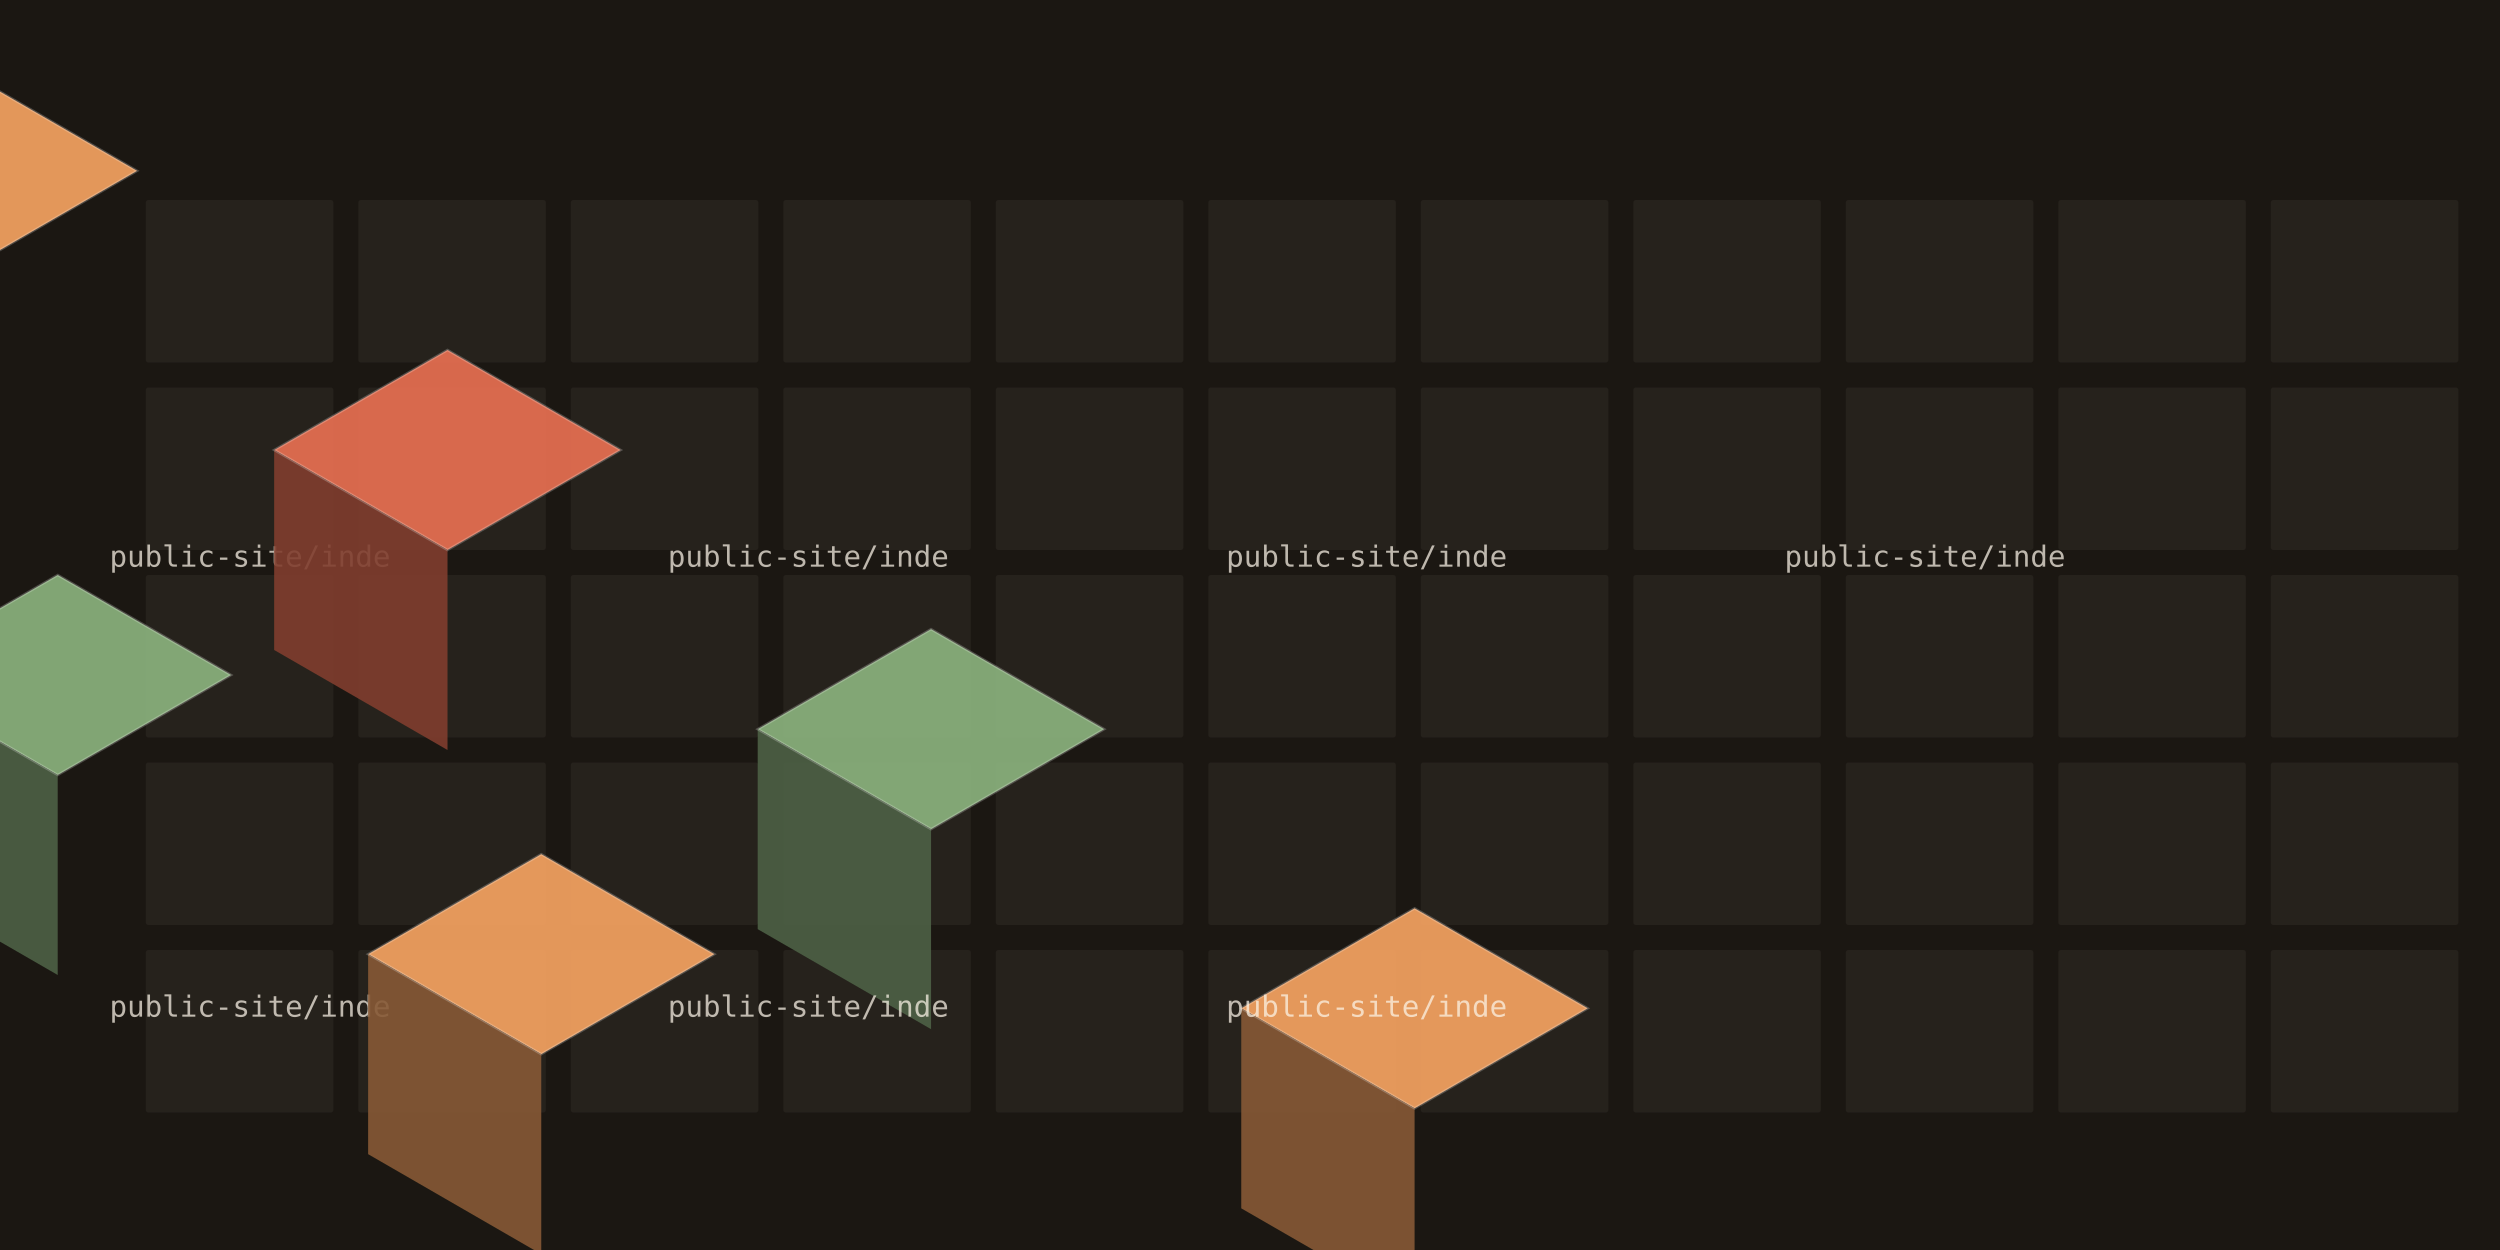
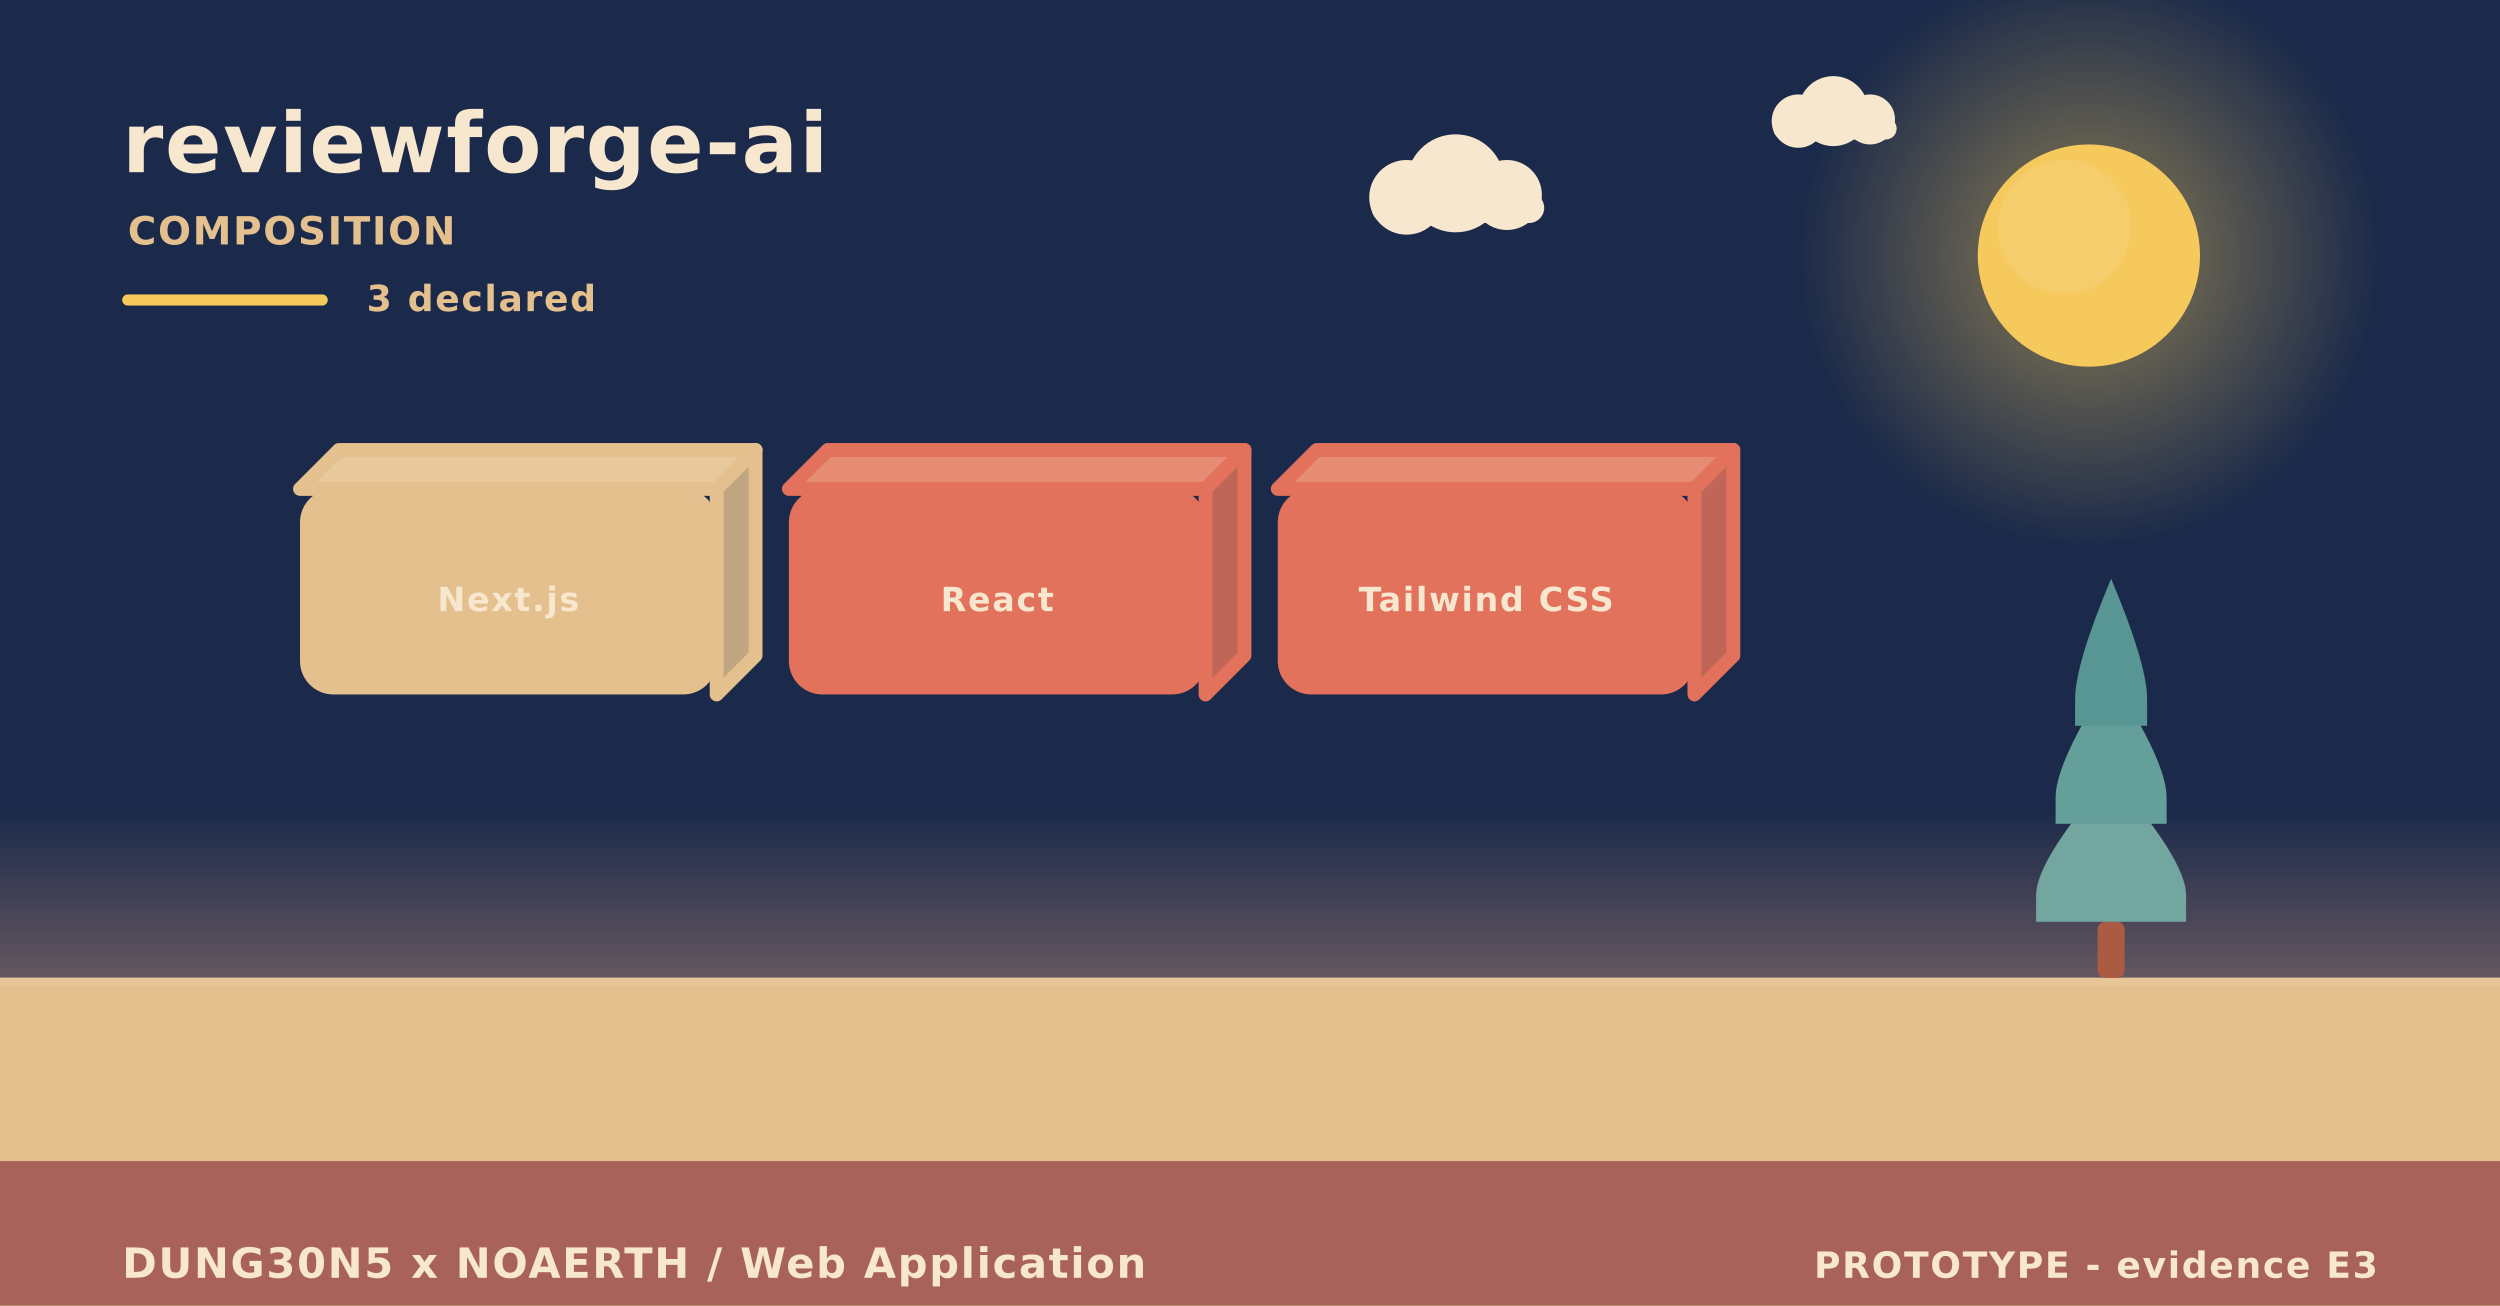
- <svg xmlns="http://www.w3.org/2000/svg" viewBox="0 0 1200 600" width="1200" height="600" role="img" aria-label="reviewforge-ai component map">
-   <rect width="1200" height="600" fill="#1b1712" />
-   <defs>
-     <linearGradient id="gc" x1="0" y1="0" x2="1" y2="1">
-       <stop offset="0%" stop-color="#f4a261" />
-       <stop offset="100%" stop-color="#e76f51" />
-     </linearGradient>
-   </defs>
-   <rect x="70.00" y="96.00" width="90.00" height="78.00" rx="1.20" fill="#fdf6e9" opacity="0.05" />
-   <rect x="172.00" y="96.00" width="90.00" height="78.00" rx="1.20" fill="#fdf6e9" opacity="0.05" />
-   <rect x="274.00" y="96.00" width="90.00" height="78.00" rx="1.20" fill="#fdf6e9" opacity="0.05" />
-   <rect x="376.00" y="96.00" width="90.00" height="78.00" rx="1.20" fill="#fdf6e9" opacity="0.05" />
-   <rect x="478.00" y="96.00" width="90.00" height="78.00" rx="1.20" fill="#fdf6e9" opacity="0.05" />
-   <rect x="580.00" y="96.00" width="90.00" height="78.00" rx="1.20" fill="#fdf6e9" opacity="0.05" />
-   <rect x="682.00" y="96.00" width="90.00" height="78.00" rx="1.20" fill="#fdf6e9" opacity="0.05" />
-   <rect x="784.00" y="96.00" width="90.00" height="78.00" rx="1.20" fill="#fdf6e9" opacity="0.05" />
-   <rect x="886.00" y="96.00" width="90.00" height="78.00" rx="1.20" fill="#fdf6e9" opacity="0.05" />
-   <rect x="988.00" y="96.00" width="90.00" height="78.00" rx="1.20" fill="#fdf6e9" opacity="0.05" />
-   <rect x="1090.00" y="96.00" width="90.00" height="78.00" rx="1.20" fill="#fdf6e9" opacity="0.05" />
-   <rect x="70.00" y="186.00" width="90.00" height="78.00" rx="1.20" fill="#fdf6e9" opacity="0.05" />
-   <rect x="172.00" y="186.00" width="90.00" height="78.00" rx="1.20" fill="#fdf6e9" opacity="0.05" />
-   <rect x="274.00" y="186.00" width="90.00" height="78.00" rx="1.20" fill="#fdf6e9" opacity="0.05" />
-   <rect x="376.00" y="186.00" width="90.00" height="78.00" rx="1.20" fill="#fdf6e9" opacity="0.05" />
-   <rect x="478.00" y="186.00" width="90.00" height="78.00" rx="1.20" fill="#fdf6e9" opacity="0.05" />
-   <rect x="580.00" y="186.00" width="90.00" height="78.00" rx="1.20" fill="#fdf6e9" opacity="0.05" />
-   <rect x="682.00" y="186.00" width="90.00" height="78.00" rx="1.20" fill="#fdf6e9" opacity="0.05" />
-   <rect x="784.00" y="186.00" width="90.00" height="78.00" rx="1.20" fill="#fdf6e9" opacity="0.05" />
-   <rect x="886.00" y="186.00" width="90.00" height="78.00" rx="1.20" fill="#fdf6e9" opacity="0.05" />
-   <rect x="988.00" y="186.00" width="90.00" height="78.00" rx="1.20" fill="#fdf6e9" opacity="0.05" />
-   <rect x="1090.00" y="186.00" width="90.00" height="78.00" rx="1.20" fill="#fdf6e9" opacity="0.05" />
-   <rect x="70.00" y="276.00" width="90.00" height="78.00" rx="1.20" fill="#fdf6e9" opacity="0.05" />
-   <rect x="172.00" y="276.00" width="90.00" height="78.00" rx="1.20" fill="#fdf6e9" opacity="0.05" />
-   <rect x="274.00" y="276.00" width="90.00" height="78.00" rx="1.20" fill="#fdf6e9" opacity="0.05" />
-   <rect x="376.00" y="276.00" width="90.00" height="78.00" rx="1.20" fill="#fdf6e9" opacity="0.05" />
-   <rect x="478.00" y="276.00" width="90.00" height="78.00" rx="1.20" fill="#fdf6e9" opacity="0.05" />
-   <rect x="580.00" y="276.00" width="90.00" height="78.00" rx="1.20" fill="#fdf6e9" opacity="0.05" />
-   <rect x="682.00" y="276.00" width="90.00" height="78.00" rx="1.20" fill="#fdf6e9" opacity="0.05" />
-   <rect x="784.00" y="276.00" width="90.00" height="78.00" rx="1.20" fill="#fdf6e9" opacity="0.05" />
-   <rect x="886.00" y="276.00" width="90.00" height="78.00" rx="1.20" fill="#fdf6e9" opacity="0.05" />
-   <rect x="988.00" y="276.00" width="90.00" height="78.00" rx="1.20" fill="#fdf6e9" opacity="0.05" />
-   <rect x="1090.00" y="276.00" width="90.00" height="78.00" rx="1.20" fill="#fdf6e9" opacity="0.05" />
-   <rect x="70.00" y="366.00" width="90.00" height="78.00" rx="1.20" fill="#fdf6e9" opacity="0.05" />
-   <rect x="172.00" y="366.00" width="90.00" height="78.00" rx="1.20" fill="#fdf6e9" opacity="0.05" />
-   <rect x="274.00" y="366.00" width="90.00" height="78.00" rx="1.20" fill="#fdf6e9" opacity="0.05" />
-   <rect x="376.00" y="366.00" width="90.00" height="78.00" rx="1.20" fill="#fdf6e9" opacity="0.05" />
-   <rect x="478.00" y="366.00" width="90.00" height="78.00" rx="1.20" fill="#fdf6e9" opacity="0.05" />
-   <rect x="580.00" y="366.00" width="90.00" height="78.00" rx="1.20" fill="#fdf6e9" opacity="0.05" />
-   <rect x="682.00" y="366.00" width="90.00" height="78.00" rx="1.20" fill="#fdf6e9" opacity="0.05" />
-   <rect x="784.00" y="366.00" width="90.00" height="78.00" rx="1.20" fill="#fdf6e9" opacity="0.05" />
-   <rect x="886.00" y="366.00" width="90.00" height="78.00" rx="1.20" fill="#fdf6e9" opacity="0.05" />
-   <rect x="988.00" y="366.00" width="90.00" height="78.00" rx="1.20" fill="#fdf6e9" opacity="0.05" />
-   <rect x="1090.00" y="366.00" width="90.00" height="78.00" rx="1.20" fill="#fdf6e9" opacity="0.05" />
-   <rect x="70.00" y="456.00" width="90.00" height="78.00" rx="1.20" fill="#fdf6e9" opacity="0.05" />
-   <rect x="172.00" y="456.00" width="90.00" height="78.00" rx="1.20" fill="#fdf6e9" opacity="0.05" />
-   <rect x="274.00" y="456.00" width="90.00" height="78.00" rx="1.20" fill="#fdf6e9" opacity="0.05" />
-   <rect x="376.00" y="456.00" width="90.00" height="78.00" rx="1.20" fill="#fdf6e9" opacity="0.05" />
-   <rect x="478.00" y="456.00" width="90.00" height="78.00" rx="1.20" fill="#fdf6e9" opacity="0.05" />
-   <rect x="580.00" y="456.00" width="90.00" height="78.00" rx="1.20" fill="#fdf6e9" opacity="0.05" />
-   <rect x="682.00" y="456.00" width="90.00" height="78.00" rx="1.20" fill="#fdf6e9" opacity="0.05" />
-   <rect x="784.00" y="456.00" width="90.00" height="78.00" rx="1.20" fill="#fdf6e9" opacity="0.05" />
-   <rect x="886.00" y="456.00" width="90.00" height="78.00" rx="1.20" fill="#fdf6e9" opacity="0.05" />
-   <rect x="988.00" y="456.00" width="90.00" height="78.00" rx="1.20" fill="#fdf6e9" opacity="0.05" />
-   <rect x="1090.00" y="456.00" width="90.00" height="78.00" rx="1.20" fill="#fdf6e9" opacity="0.05" />
-   <g transform="rotate(0 120 140)">
-     <polygon points="-17.3,34.0 65.8,82.0 -17.3,130.0 -100.5,82.0" fill="#f4a261" opacity="0.92" />
-     <polygon points="-100.5,82.0 -17.3,130.0 -17.3,226.0 -100.5,178.0" fill="#865935" opacity="0.9" />
-     <polygon points="-17.3,34.0 65.8,82.0 -17.3,130.0 -100.5,82.0" fill="none" stroke="rgba(255,255,255,0.220)" stroke-width="1.2" />
-     <animateTransform attributeName="transform" type="rotate" values="-32.0 0.00 0.00 0.0 0.00 0.00" dur="7.5s" begin="0.0s" repeatCount="indefinite" />
+ <svg xmlns="http://www.w3.org/2000/svg" width="900" height="470" viewBox="0 0 900 470" role="img" aria-label="reviewforge-ai - how it is composed">
+   <linearGradient id="skyc" x1="0" y1="0" x2="0" y2="1">
+     <stop offset="0" stop-color="#1b2a4a" />
+     <stop offset="0.62" stop-color="#1b2a4a" />
+     <stop offset="1" stop-color="#f3ad8a" />
+   </linearGradient>
+   <rect width="900" height="470" fill="url(#skyc)" />
+   <radialGradient id="sunc">
+     <stop offset="0.35" stop-color="#f5c95c" stop-opacity="0.34" />
+     <stop offset="1" stop-color="#f5c95c" stop-opacity="0" />
+   </radialGradient>
+   <circle cx="752" cy="92" r="104" fill="url(#sunc)" />
+   <circle cx="752" cy="92" r="40" fill="#f5c95c" />
+   <circle cx="743.2" cy="81.6" r="24" fill="#f5d27e" opacity="0.5" />
+   <g>
+     <circle cx="524" cy="66" r="17.64" fill="#f6e7ce" />
+     <circle cx="506.36" cy="71.04" r="13.44" fill="#f6e7ce" />
+     <circle cx="542.48" cy="70.2" r="12.6" fill="#f6e7ce" />
+     <rect x="493.76" y="69.36" width="62.16" height="10.92" rx="5.46" fill="#f6e7ce" />
+     <animateTransform attributeName="transform" type="translate" values="0 0;24 0;0 0" dur="36s" begin="0s" repeatCount="indefinite" />
  </g>
-   <text x="120" y="272" font-family="ui-monospace,Menlo,monospace" font-size="14" fill="rgba(253,246,233,0.720)" text-anchor="middle">public-site/inde</text>
-   <g transform="rotate(0 388 140)">
-     <polygon points="214.8,168.0 297.9,216.0 214.8,264.0 131.6,216.0" fill="#e76f51" opacity="0.92" />
-     <polygon points="131.6,216.0 214.8,264.0 214.8,360.0 131.6,312.0" fill="#7f3d2d" opacity="0.9" />
-     <polygon points="214.8,168.0 297.9,216.0 214.8,264.0 131.6,216.0" fill="none" stroke="rgba(255,255,255,0.220)" stroke-width="1.2" />
-     <animateTransform attributeName="transform" type="rotate" values="-32.0 0.00 0.00 0.0 0.00 0.00" dur="7.5s" begin="0.4s" repeatCount="indefinite" />
+   <g>
+     <circle cx="660" cy="40" r="12.6" fill="#f6e7ce" />
+     <circle cx="647.4" cy="43.6" r="9.6" fill="#f6e7ce" />
+     <circle cx="673.2" cy="43" r="9" fill="#f6e7ce" />
+     <rect x="638.4" y="42.4" width="44.4" height="7.8" rx="3.9" fill="#f6e7ce" />
+     <animateTransform attributeName="transform" type="translate" values="0 0;-18 0;0 0" dur="46s" begin="3s" repeatCount="indefinite" />
  </g>
-   <text x="388" y="272" font-family="ui-monospace,Menlo,monospace" font-size="14" fill="rgba(253,246,233,0.720)" text-anchor="middle">public-site/inde</text>
-   <g transform="rotate(0 656 140)">
-     <polygon points="446.9,302.0 530.0,350.0 446.9,398.0 363.7,350.0" fill="#8ab17d" opacity="0.92" />
-     <polygon points="363.7,350.0 446.9,398.0 446.9,494.0 363.7,446.0" fill="#4c6145" opacity="0.9" />
-     <polygon points="446.9,302.0 530.0,350.0 446.9,398.0 363.7,350.0" fill="none" stroke="rgba(255,255,255,0.220)" stroke-width="1.2" />
-     <animateTransform attributeName="transform" type="rotate" values="-32.0 0.00 0.00 0.0 0.00 0.00" dur="7.5s" begin="0.8s" repeatCount="indefinite" />
+   <rect x="0" y="352" width="900" height="118" fill="#e3c08d" />
+   <rect x="0" y="352" width="900" height="3" fill="#e6c596" />
+   <text x="44" y="62" font-family="Verdana,DejaVu Sans,sans-serif" font-size="30" font-weight="700" letter-spacing="0.6" fill="#f6e7ce" text-anchor="start">reviewforge-ai</text>
+   <text x="46" y="88" font-family="Verdana,DejaVu Sans,sans-serif" font-size="14" font-weight="700" letter-spacing="0.6" fill="#e3c08d" text-anchor="start">COMPOSITION</text>
+   <rect x="44" y="106" width="74" height="4" rx="2" fill="#f5c95c" />
+   <text x="132" y="112" font-family="Verdana,DejaVu Sans,sans-serif" font-size="13" font-weight="700" letter-spacing="0.6" fill="#e3c08d" text-anchor="start">3 declared</text>
+   <g>
+     <path d="M108,176 L258,176 L272,162 L122,162 Z" fill="#e7c99b" stroke="#e3c08d" stroke-width="5" stroke-linejoin="round" />
+     <path d="M258,176 L272,162 L272,236 L258,250 Z" fill="#c1a682" stroke="#e3c08d" stroke-width="5" stroke-linejoin="round" />
+     <rect x="108" y="176" width="150" height="74" rx="12" fill="#e3c08d" />
+     <animateTransform attributeName="transform" type="translate" values="0 10;0 0" dur="0.75s" begin="0s" fill="freeze" />
  </g>
-   <text x="656" y="272" font-family="ui-monospace,Menlo,monospace" font-size="14" fill="rgba(253,246,233,0.720)" text-anchor="middle">public-site/inde</text>
-   <g transform="rotate(0 924 140)">
-     <polygon points="679.0,436.0 762.1,484.0 679.0,532.0 595.8,484.0" fill="#f4a261" opacity="0.92" />
-     <polygon points="595.8,484.0 679.0,532.0 679.0,628.0 595.8,580.0" fill="#865935" opacity="0.9" />
-     <polygon points="679.0,436.0 762.1,484.0 679.0,532.0 595.8,484.0" fill="none" stroke="rgba(255,255,255,0.220)" stroke-width="1.2" />
-     <animateTransform attributeName="transform" type="rotate" values="-32.0 0.00 0.00 0.0 0.00 0.00" dur="7.5s" begin="1.2s" repeatCount="indefinite" />
+   <text x="183" y="220" font-family="Verdana,DejaVu Sans,sans-serif" font-size="12" font-weight="700" letter-spacing="0.6" fill="#f6e7ce" text-anchor="middle">Next.js</text>
+   <g>
+     <path d="M284,176 L434,176 L448,162 L298,162 Z" fill="#e68c74" stroke="#e2725b" stroke-width="5" stroke-linejoin="round" />
+     <path d="M434,176 L448,162 L448,236 L434,250 Z" fill="#c06658" stroke="#e2725b" stroke-width="5" stroke-linejoin="round" />
+     <rect x="284" y="176" width="150" height="74" rx="12" fill="#e2725b" />
+     <animateTransform attributeName="transform" type="translate" values="0 10;0 0" dur="0.75s" begin="0.16s" fill="freeze" />
  </g>
-   <text x="924" y="272" font-family="ui-monospace,Menlo,monospace" font-size="14" fill="rgba(253,246,233,0.720)" text-anchor="middle">public-site/inde</text>
-   <g transform="rotate(0 120 356)">
-     <polygon points="-204.4,142.0 -121.2,190.0 -204.4,238.0 -287.5,190.0" fill="#e76f51" opacity="0.92" />
-     <polygon points="-287.5,190.0 -204.4,238.0 -204.4,334.0 -287.5,286.0" fill="#7f3d2d" opacity="0.9" />
-     <polygon points="-204.4,142.0 -121.2,190.0 -204.4,238.0 -287.5,190.0" fill="none" stroke="rgba(255,255,255,0.220)" stroke-width="1.2" />
-     <animateTransform attributeName="transform" type="rotate" values="-32.0 0.00 0.00 0.0 0.00 0.00" dur="7.5s" begin="1.6s" repeatCount="indefinite" />
+   <text x="359" y="220" font-family="Verdana,DejaVu Sans,sans-serif" font-size="12" font-weight="700" letter-spacing="0.6" fill="#f6e7ce" text-anchor="middle">React</text>
+   <g>
+     <path d="M460,176 L610,176 L624,162 L474,162 Z" fill="#e68c74" stroke="#e2725b" stroke-width="5" stroke-linejoin="round" />
+     <path d="M610,176 L624,162 L624,236 L610,250 Z" fill="#c06658" stroke="#e2725b" stroke-width="5" stroke-linejoin="round" />
+     <rect x="460" y="176" width="150" height="74" rx="12" fill="#e2725b" />
+     <animateTransform attributeName="transform" type="translate" values="0 10;0 0" dur="0.75s" begin="0.32s" fill="freeze" />
  </g>
-   <text x="120" y="488" font-family="ui-monospace,Menlo,monospace" font-size="14" fill="rgba(253,246,233,0.720)" text-anchor="middle">public-site/inde</text>
-   <g transform="rotate(0 388 356)">
-     <polygon points="27.7,276.0 110.9,324.0 27.7,372.0 -55.4,324.0" fill="#8ab17d" opacity="0.92" />
-     <polygon points="-55.4,324.0 27.7,372.0 27.7,468.0 -55.4,420.0" fill="#4c6145" opacity="0.9" />
-     <polygon points="27.7,276.0 110.9,324.0 27.7,372.0 -55.4,324.0" fill="none" stroke="rgba(255,255,255,0.220)" stroke-width="1.2" />
-     <animateTransform attributeName="transform" type="rotate" values="-32.0 0.00 0.00 0.0 0.00 0.00" dur="7.5s" begin="2.0s" repeatCount="indefinite" />
-   </g>
-   <text x="388" y="488" font-family="ui-monospace,Menlo,monospace" font-size="14" fill="rgba(253,246,233,0.720)" text-anchor="middle">public-site/inde</text>
-   <g transform="rotate(0 656 356)">
-     <polygon points="259.8,410.0 342.9,458.0 259.8,506.0 176.7,458.0" fill="#f4a261" opacity="0.92" />
-     <polygon points="176.7,458.0 259.8,506.0 259.8,602.0 176.7,554.0" fill="#865935" opacity="0.9" />
-     <polygon points="259.8,410.0 342.9,458.0 259.8,506.0 176.7,458.0" fill="none" stroke="rgba(255,255,255,0.220)" stroke-width="1.2" />
-     <animateTransform attributeName="transform" type="rotate" values="-32.0 0.00 0.00 0.0 0.00 0.00" dur="7.5s" begin="2.4s" repeatCount="indefinite" />
-   </g>
-   <text x="656" y="488" font-family="ui-monospace,Menlo,monospace" font-size="14" fill="rgba(253,246,233,0.720)" text-anchor="middle">public-site/inde</text>
+   <text x="535" y="220" font-family="Verdana,DejaVu Sans,sans-serif" font-size="12" font-weight="700" letter-spacing="0.6" fill="#f6e7ce" text-anchor="middle">Tailwind CSS</text>
+   <rect x="755.14" y="331.84" width="9.72" height="20.16" rx="2.7" fill="#ac5b43" />
+   <path d="M760,278.92 Q733,309.61 733,322.31 Q733,331.84 733,331.84 L787,331.84 Q787,331.84 787,322.31 Q787,309.61 760,278.92 Z" fill="#74a6a0" />
+   <path d="M760,243.64 Q740.02,274.33 740.02,287.03 Q740.02,296.56 740.02,296.56 L779.98,296.56 Q779.98,296.56 779.98,287.03 Q779.98,274.33 760,243.64 Z" fill="#649f9a" />
+   <path d="M760,208.36 Q747.04,239.05 747.04,251.75 Q747.04,261.28 747.04,261.28 L772.96,261.28 Q772.96,261.28 772.96,251.75 Q772.96,239.05 760,208.36 Z" fill="#589694" />
+   <rect x="0" y="418" width="900" height="52" rx="0" fill="#a65c56" opacity="0.94" />
+   <text x="44" y="460" font-family="Verdana,DejaVu Sans,sans-serif" font-size="15" font-weight="700" letter-spacing="0.6" fill="#f6e7ce" text-anchor="start">DUNG30N5 x NOAERTH  /  Web Application</text>
+   <text x="856" y="460" font-family="Verdana,DejaVu Sans,sans-serif" font-size="13" font-weight="700" letter-spacing="0.6" fill="#f6e7ce" text-anchor="end">PROTOTYPE  -  evidence E3</text>
</svg>
